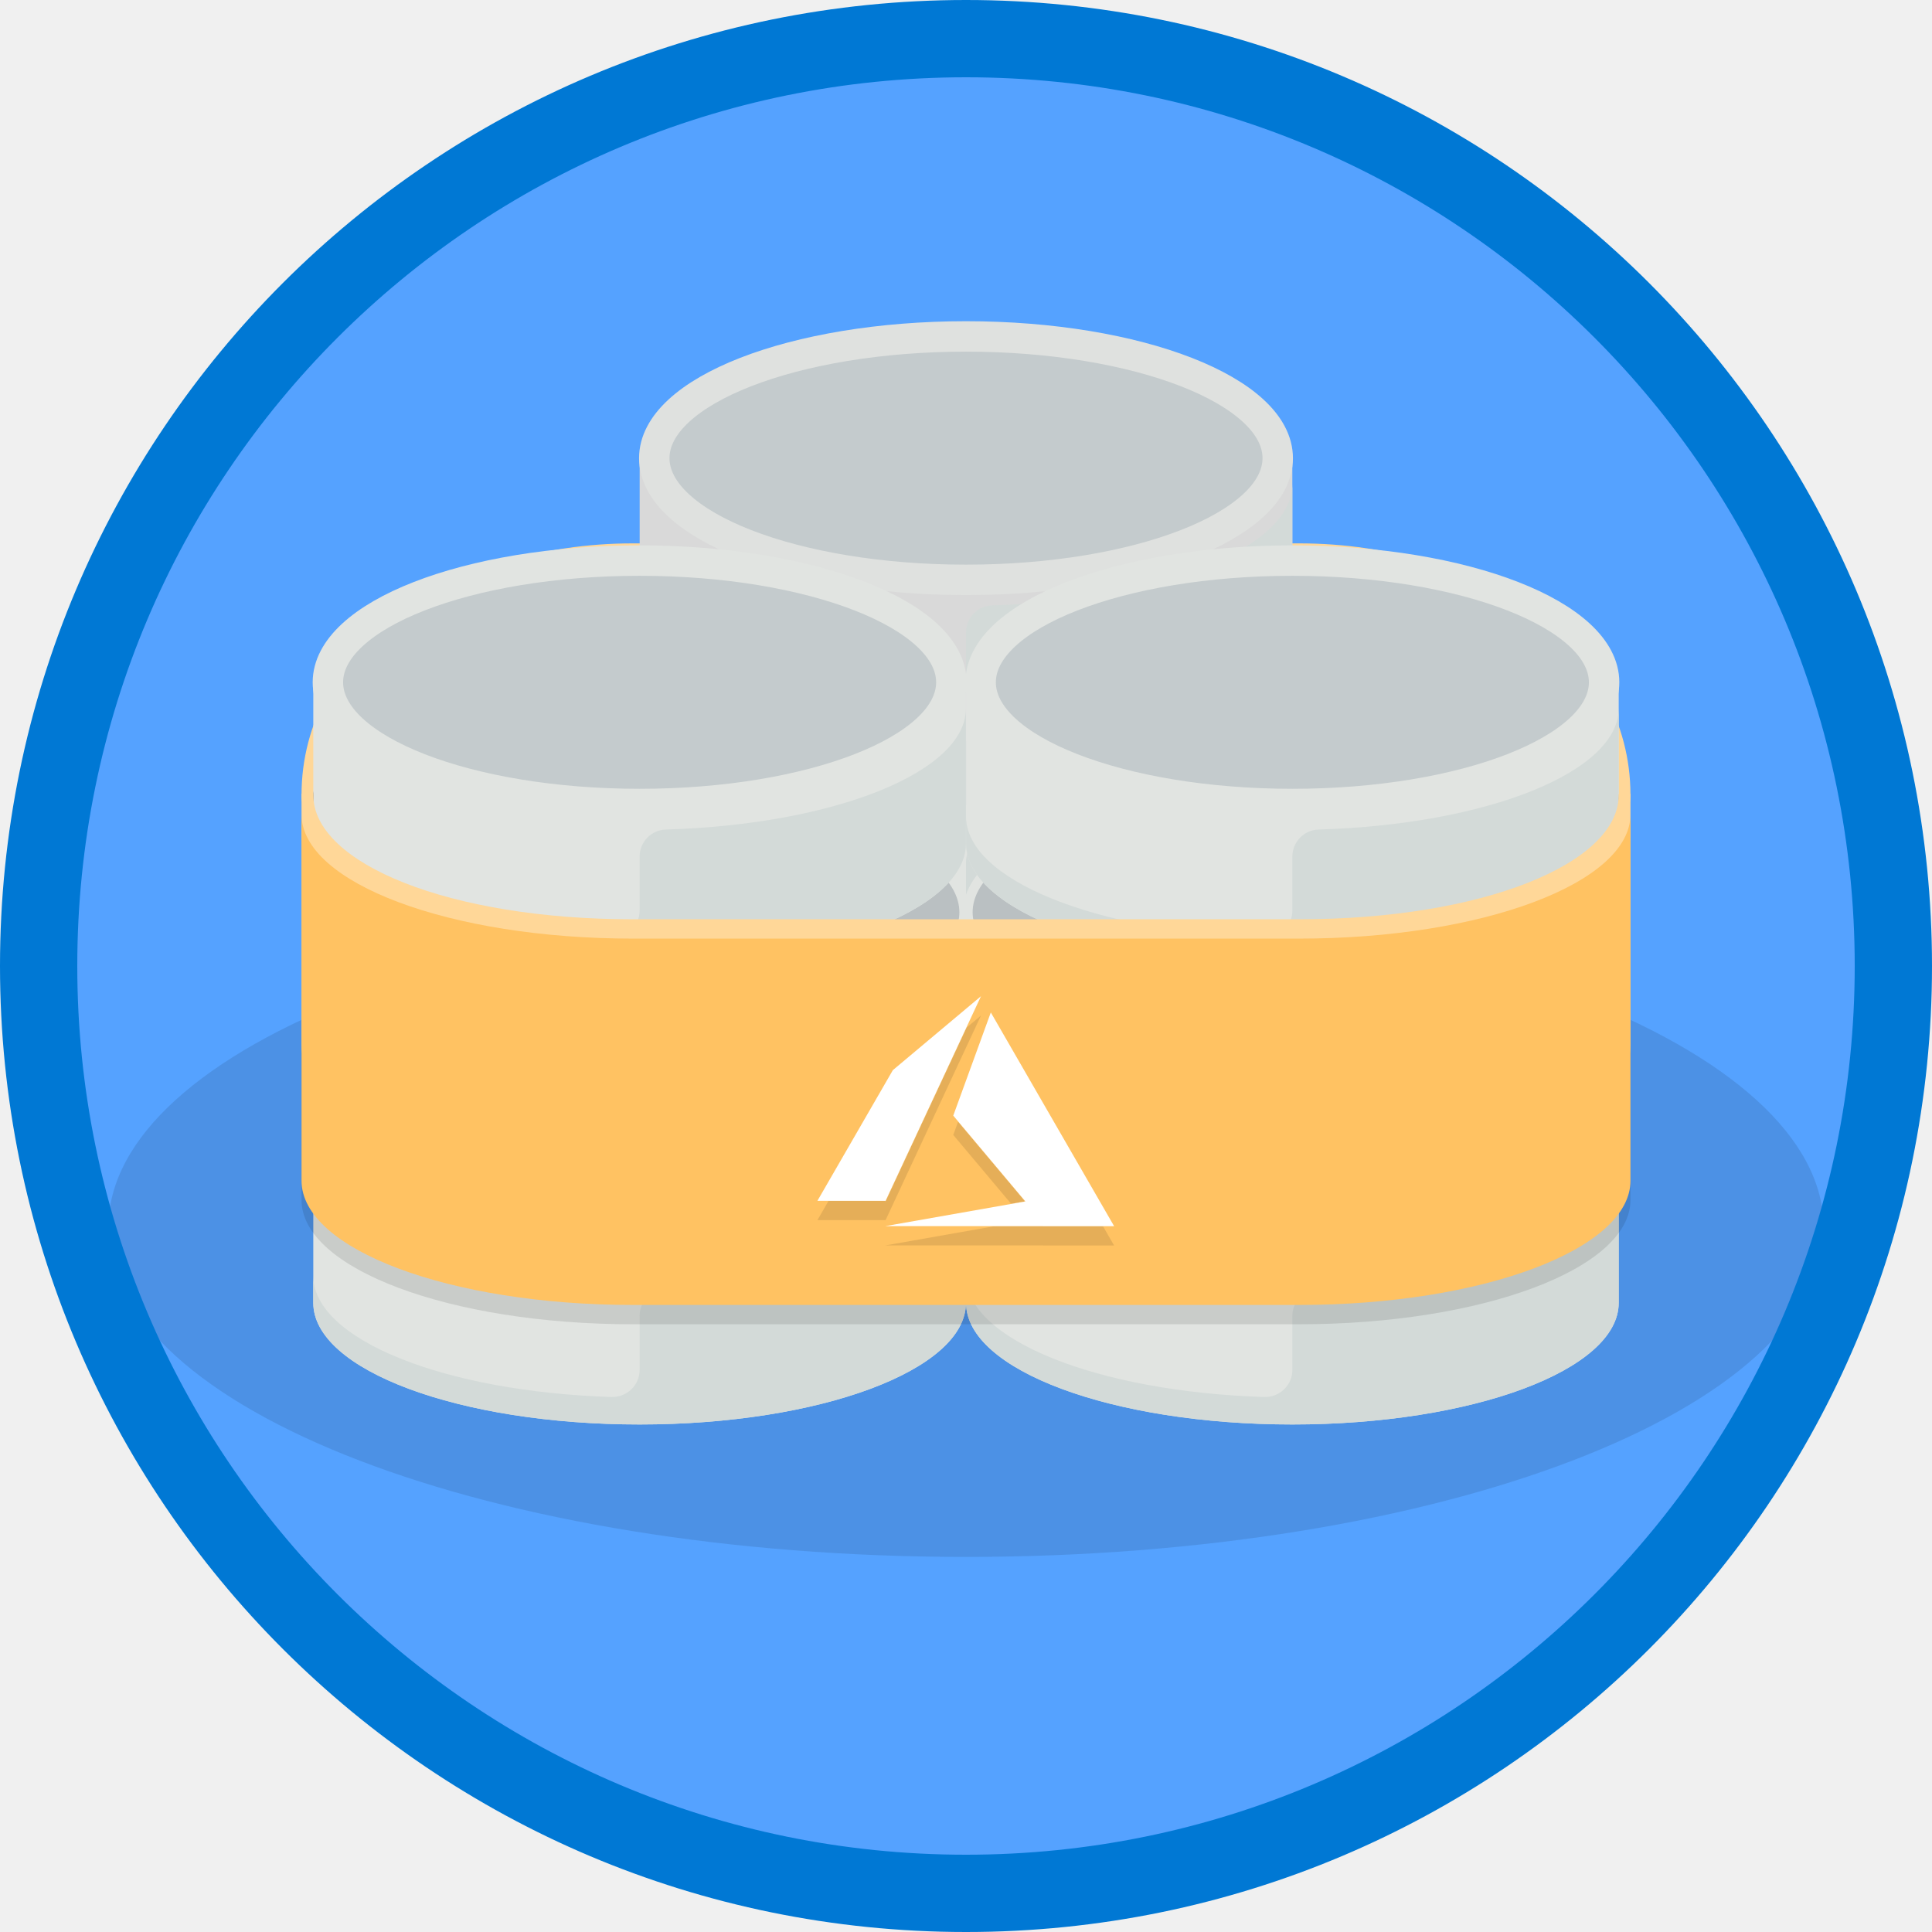
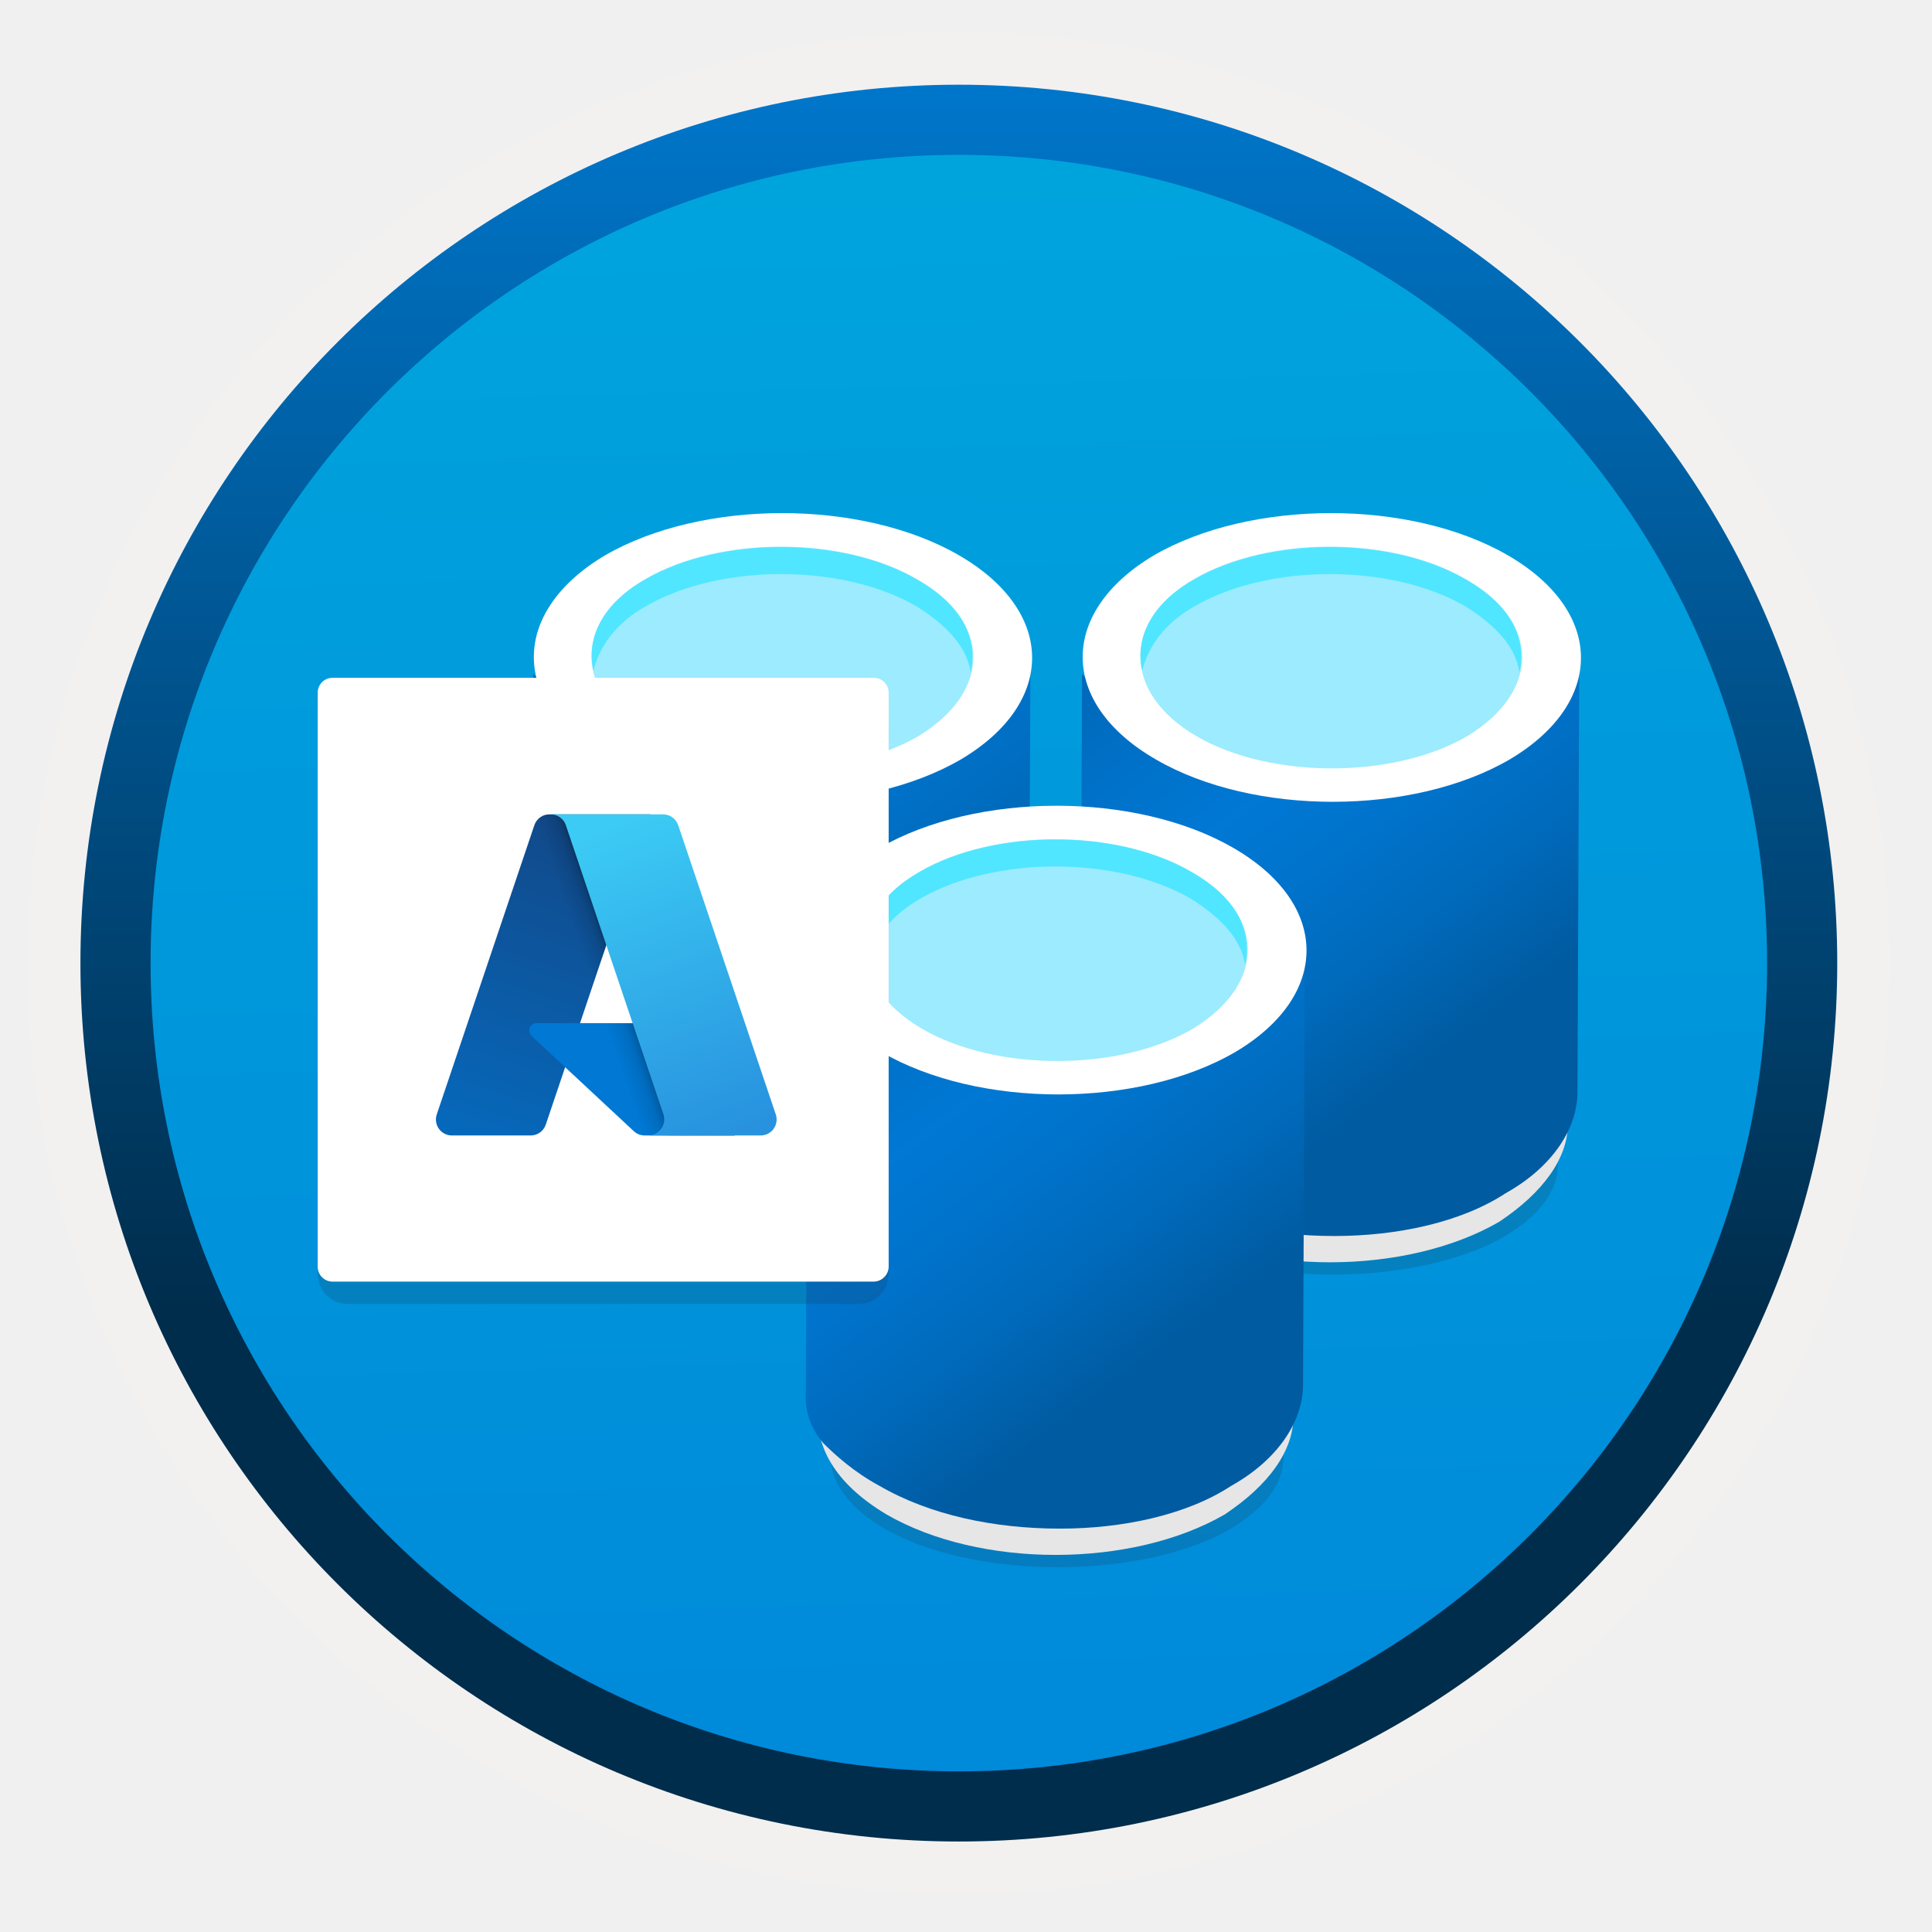
- <svg xmlns="http://www.w3.org/2000/svg" xmlns:xlink="http://www.w3.org/1999/xlink" width="100px" height="100px" viewBox="0 0 100 100" version="1.1">
+ <svg xmlns="http://www.w3.org/2000/svg" width="103" height="103" viewBox="0 0 103 103" fill="none">
+   <path d="M51.118 98.156C25.268 98.156 4.308 77.206 4.308 51.346C4.308 25.486 25.268 4.536 51.118 4.536C76.968 4.536 97.928 25.496 97.928 51.346C97.928 77.196 76.968 98.156 51.118 98.156Z" fill="url(#paint0_linear)" />
+   <path fill-rule="evenodd" clip-rule="evenodd" d="M97.018 51.346C97.018 76.696 76.468 97.246 51.118 97.246C25.768 97.246 5.218 76.696 5.218 51.346C5.218 25.996 25.768 5.446 51.118 5.446C76.468 5.446 97.018 25.996 97.018 51.346ZM51.118 1.706C78.538 1.706 100.758 23.926 100.758 51.346C100.758 78.766 78.528 100.986 51.118 100.986C23.698 100.986 1.478 78.756 1.478 51.346C1.478 23.926 23.698 1.706 51.118 1.706Z" fill="#F2F1F0" />
+   <path fill-rule="evenodd" clip-rule="evenodd" d="M94.208 51.346C94.208 75.146 74.918 94.436 51.118 94.436C27.318 94.436 8.028 75.146 8.028 51.346C8.028 27.546 27.318 8.256 51.118 8.256C74.918 8.256 94.208 27.546 94.208 51.346ZM51.118 4.516C76.978 4.516 97.948 25.486 97.948 51.346C97.948 77.206 76.978 98.176 51.118 98.176C25.258 98.176 4.288 77.206 4.288 51.346C4.288 25.486 25.248 4.516 51.118 4.516Z" fill="url(#paint1_linear)" />
+   <path opacity="0.15" d="M50.178 57.975C54.978 60.225 54.978 63.905 50.308 66.265C45.638 68.515 37.898 68.515 33.228 66.265C28.558 64.005 28.428 60.225 33.098 57.965C37.758 55.725 45.508 55.725 50.178 57.975Z" fill="#1F1D20" />
+   <path d="M54.328 57.556V59.906C54.328 61.736 53.028 63.566 50.667 65.136C45.697 68.016 37.597 68.016 32.627 65.136C30.008 63.566 28.968 61.736 28.968 59.916V57.566C28.968 59.396 30.277 61.476 32.627 62.796C37.597 65.676 45.697 65.666 50.667 62.796C53.028 61.486 54.328 59.646 54.328 57.556Z" fill="#E6E6E6" />
+   <path d="M51.128 39.355C48.538 40.805 45.218 41.535 41.898 41.635C38.368 41.635 34.948 40.915 32.368 39.355C29.678 37.795 28.428 35.825 28.428 35.935L28.328 58.955C28.328 59.885 28.738 60.725 29.258 61.335C29.878 61.955 30.918 62.895 32.258 63.615C34.948 65.175 38.378 65.895 41.888 65.895C45.208 65.895 48.628 65.175 51.008 63.615C53.598 62.165 54.838 60.085 54.838 58.225L54.938 34.905C55.068 36.865 53.728 37.895 51.128 39.355Z" fill="url(#paint2_linear)" />
+   <path d="M51.128 29.605C56.307 32.605 56.308 37.475 51.228 40.486C46.058 43.495 37.548 43.505 32.358 40.486C27.178 37.495 27.178 32.626 32.258 29.605C37.448 26.605 45.948 26.605 51.128 29.605Z" fill="white" />
+   <path d="M48.848 30.855C52.888 33.135 52.888 36.865 48.948 39.255C45.008 41.535 38.478 41.535 34.538 39.255C30.598 36.965 30.498 33.135 34.438 30.845C38.388 28.575 44.908 28.575 48.848 30.855Z" fill="#9CEBFF" />
+   <path d="M34.438 32.316C38.378 30.035 44.908 30.035 48.848 32.316C50.508 33.355 51.548 34.495 51.748 35.846C52.158 33.975 51.238 32.215 48.848 30.875C44.898 28.596 38.378 28.596 34.438 30.875C32.158 32.126 31.228 33.986 31.638 35.745C31.958 34.486 32.788 33.245 34.438 32.316Z" fill="#50E6FF" />
+   <path opacity="0.15" d="M79.438 57.975C84.238 60.225 84.238 63.905 79.568 66.265C74.898 68.515 67.158 68.515 62.488 66.265C57.818 64.005 57.688 60.225 62.358 57.965C67.018 55.725 74.768 55.725 79.438 57.975Z" fill="#1F1D20" />
+   <path d="M83.588 57.556V59.906C83.588 61.736 82.287 63.566 79.927 65.136C74.957 68.016 66.858 68.016 61.888 65.136C59.267 63.566 58.227 61.736 58.227 59.916V57.566C58.227 59.396 59.538 61.476 61.888 62.796C66.858 65.676 74.957 65.666 79.927 62.796C82.287 61.486 83.588 59.646 83.588 57.556Z" fill="#E6E6E6" />
+   <path d="M80.388 39.355C77.798 40.805 74.478 41.535 71.158 41.635C67.628 41.635 64.208 40.915 61.628 39.355C58.938 37.795 57.688 35.825 57.688 35.935L57.588 58.955C57.588 59.885 57.998 60.725 58.518 61.335C59.138 61.955 60.178 62.895 61.518 63.615C64.208 65.175 67.638 65.895 71.148 65.895C74.468 65.895 77.888 65.175 80.268 63.615C82.858 62.165 84.098 60.085 84.098 58.225L84.198 34.905C84.328 36.865 82.988 37.895 80.388 39.355Z" fill="url(#paint3_linear)" />
+   <path d="M80.388 29.605C85.568 32.605 85.568 37.475 80.488 40.486C75.318 43.495 66.808 43.505 61.618 40.486C56.438 37.495 56.438 32.626 61.518 29.605C66.708 26.605 75.208 26.605 80.388 29.605Z" fill="white" />
+   <path d="M78.108 30.855C82.148 33.135 82.148 36.865 78.208 39.255C74.268 41.535 67.738 41.535 63.798 39.255C59.858 36.965 59.758 33.135 63.698 30.845C67.648 28.575 74.168 28.575 78.108 30.855Z" fill="#9CEBFF" />
+   <path d="M63.698 32.316C67.638 30.035 74.168 30.035 78.108 32.316C79.768 33.355 80.808 34.495 81.008 35.846C81.418 33.975 80.498 32.215 78.108 30.875C74.158 28.596 67.638 28.596 63.698 30.875C61.418 32.126 60.488 33.986 60.898 35.745C61.218 34.486 62.048 33.245 63.698 32.316Z" fill="#50E6FF" />
+   <path opacity="0.15" d="M64.808 73.576C69.608 75.826 69.608 79.505 64.938 81.865C60.267 84.115 52.528 84.115 47.858 81.865C43.188 79.606 43.057 75.826 47.727 73.566C52.388 71.326 60.138 71.326 64.808 73.576Z" fill="#1F1D20" />
+   <path d="M68.957 73.156V75.506C68.957 77.336 67.657 79.166 65.297 80.736C60.327 83.616 52.227 83.616 47.257 80.736C44.637 79.166 43.597 77.336 43.597 75.516V73.166C43.597 74.996 44.907 77.076 47.257 78.396C52.227 81.276 60.327 81.266 65.297 78.396C67.657 77.086 68.957 75.246 68.957 73.156Z" fill="#E6E6E6" />
+   <path d="M65.757 54.955C63.167 56.405 59.847 57.135 56.528 57.235C52.998 57.235 49.578 56.515 46.998 54.955C44.307 53.395 43.057 51.425 43.057 51.535L42.958 74.555C42.958 75.485 43.367 76.325 43.888 76.935C44.508 77.555 45.547 78.495 46.888 79.215C49.578 80.775 53.008 81.495 56.517 81.495C59.837 81.495 63.258 80.775 65.638 79.215C68.228 77.765 69.468 75.685 69.468 73.825L69.567 50.505C69.698 52.465 68.358 53.495 65.757 54.955Z" fill="url(#paint4_linear)" />
+   <path d="M65.757 45.206C70.937 48.206 70.937 53.076 65.857 56.086C60.687 59.096 52.177 59.106 46.987 56.086C41.807 53.096 41.807 48.226 46.887 45.206C52.077 42.206 60.577 42.206 65.757 45.206Z" fill="white" />
+   <path d="M63.478 46.455C67.518 48.735 67.518 52.465 63.578 54.855C59.638 57.135 53.108 57.135 49.168 54.855C45.228 52.565 45.128 48.735 49.068 46.445C53.018 44.175 59.538 44.175 63.478 46.455Z" fill="#9CEBFF" />
+   <path d="M49.068 47.905C53.008 45.625 59.538 45.625 63.478 47.905C65.138 48.945 66.178 50.085 66.378 51.435C66.788 49.565 65.868 47.805 63.478 46.465C59.528 44.185 53.008 44.185 49.068 46.465C46.788 47.715 45.858 49.575 46.268 51.335C46.588 50.085 47.418 48.845 49.068 47.905Z" fill="#50E6FF" />
+   <path opacity="0.15" d="M47.377 67.926V38.946C47.377 38.066 46.657 37.346 45.778 37.346H18.538C17.657 37.346 16.938 38.066 16.938 38.946V67.916C16.938 68.796 17.657 69.516 18.538 69.516H45.767C46.657 69.526 47.377 68.806 47.377 67.926Z" fill="#1F1D20" />
+   <path d="M47.377 67.526V36.926C47.377 36.496 47.028 36.136 46.587 36.136H17.727C17.297 36.136 16.938 36.486 16.938 36.926V67.536C16.938 67.966 17.288 68.326 17.727 68.326H46.587C47.017 68.316 47.377 67.966 47.377 67.526Z" fill="white" />
+   <path d="M28.487 43.995C28.607 43.645 28.927 43.416 29.297 43.416H34.677L29.097 59.956C28.977 60.306 28.657 60.535 28.287 60.535H24.097C23.507 60.535 23.097 59.965 23.287 59.406L28.487 43.995Z" fill="url(#paint5_linear)" />
+   <path d="M37.087 54.545H28.608C28.247 54.545 28.078 54.985 28.337 55.225L33.788 60.305C33.947 60.455 34.157 60.535 34.367 60.535H39.167L37.087 54.545Z" fill="#0078D4" />
+   <path d="M34.678 43.416H28.688L22.907 60.545H28.898L30.128 56.895L34.038 60.545H39.178L37.087 54.556H30.918L34.678 43.416Z" fill="url(#paint6_linear)" />
+   <path d="M36.157 43.995C36.037 43.645 35.717 43.416 35.347 43.416H29.327H29.357C29.727 43.416 30.047 43.645 30.167 43.995L35.367 59.406C35.557 59.956 35.137 60.535 34.557 60.535H34.467H40.547C41.137 60.535 41.547 59.965 41.357 59.406L36.157 43.995Z" fill="url(#paint7_linear)" />
  <defs>
-     <rect id="path-1" x="0" y="0" width="96" height="96" rx="48" />
-     <path d="M13.607,40.087 C13.607,40.108 13.607,40.13 13.607,40.151 C13.607,43.704 21.285,46.582 30.756,46.582 L65.244,46.582 C74.715,46.582 82.393,43.704 82.393,40.151 C82.393,40.13 82.393,40.108 82.393,40.087 C82.393,47.734 82.393,54.075 82.393,59.113 C82.393,62.665 74.715,65.544 65.244,65.544 L30.756,65.544 C21.285,65.544 13.607,62.665 13.607,59.113 C13.607,54.075 13.607,47.734 13.607,40.087 Z" id="path-3" />
-     <filter x="-0.7%" y="-2.0%" width="101.5%" height="107.9%" filterUnits="objectBoundingBox" id="filter-4">
-       <feOffset dx="0" dy="1" in="SourceAlpha" result="shadowOffsetOuter1" />
-       <feColorMatrix values="0 0 0 0 0   0 0 0 0 0   0 0 0 0 0  0 0 0 0.104 0" type="matrix" in="shadowOffsetOuter1" />
-     </filter>
-     <filter x="-15.6%" y="-20.8%" width="131.2%" height="141.7%" filterUnits="objectBoundingBox" id="filter-5">
-       <feOffset dx="0" dy="1" in="SourceAlpha" result="shadowOffsetOuter1" />
-       <feColorMatrix values="0 0 0 0 0   0 0 0 0 0   0 0 0 0 0  0 0 0 0.101 0" type="matrix" in="shadowOffsetOuter1" result="shadowMatrixOuter1" />
-       <feMerge>
-         <feMergeNode in="shadowMatrixOuter1" />
-         <feMergeNode in="SourceGraphic" />
-       </feMerge>
-     </filter>
+     <linearGradient id="paint0_linear" x1="49.347" y1="-13.448" x2="53.33" y2="132.321" gradientUnits="userSpaceOnUse">
+       <stop stop-color="#00ABDE" />
+       <stop offset="1" stop-color="#007ED8" />
+     </linearGradient>
+     <linearGradient id="paint1_linear" x1="51.118" y1="-2.146" x2="51.118" y2="99.617" gradientUnits="userSpaceOnUse">
+       <stop stop-color="#007ED8" />
+       <stop offset="0.707" stop-color="#002D4C" />
+     </linearGradient>
+     <linearGradient id="paint2_linear" x1="26.826" y1="27.983" x2="47.969" y2="55.864" gradientUnits="userSpaceOnUse">
+       <stop stop-color="#005BA1" />
+       <stop offset="0.07" stop-color="#0060A9" />
+       <stop offset="0.36" stop-color="#0071C8" />
+       <stop offset="0.52" stop-color="#0078D4" />
+       <stop offset="0.64" stop-color="#0074CD" />
+       <stop offset="0.82" stop-color="#006ABB" />
+       <stop offset="1" stop-color="#005BA1" />
+     </linearGradient>
+     <linearGradient id="paint3_linear" x1="56.086" y1="27.983" x2="77.229" y2="55.864" gradientUnits="userSpaceOnUse">
+       <stop stop-color="#005BA1" />
+       <stop offset="0.07" stop-color="#0060A9" />
+       <stop offset="0.36" stop-color="#0071C8" />
+       <stop offset="0.52" stop-color="#0078D4" />
+       <stop offset="0.64" stop-color="#0074CD" />
+       <stop offset="0.82" stop-color="#006ABB" />
+       <stop offset="1" stop-color="#005BA1" />
+     </linearGradient>
+     <linearGradient id="paint4_linear" x1="41.456" y1="43.582" x2="62.599" y2="71.464" gradientUnits="userSpaceOnUse">
+       <stop stop-color="#005BA1" />
+       <stop offset="0.07" stop-color="#0060A9" />
+       <stop offset="0.36" stop-color="#0071C8" />
+       <stop offset="0.52" stop-color="#0078D4" />
+       <stop offset="0.64" stop-color="#0074CD" />
+       <stop offset="0.82" stop-color="#006ABB" />
+       <stop offset="1" stop-color="#005BA1" />
+     </linearGradient>
+     <linearGradient id="paint5_linear" x1="31.261" y1="44.687" x2="25.676" y2="61.185" gradientUnits="userSpaceOnUse">
+       <stop stop-color="#114A8B" />
+       <stop offset="1" stop-color="#0669BC" />
+     </linearGradient>
+     <linearGradient id="paint6_linear" x1="32.965" y1="52.308" x2="31.641" y2="52.76" gradientUnits="userSpaceOnUse">
+       <stop stop-opacity="0.3" />
+       <stop offset="0.071" stop-opacity="0.2" />
+       <stop offset="0.321" stop-opacity="0.1" />
+       <stop offset="0.623" stop-opacity="0.05" />
+       <stop offset="1" stop-opacity="0" />
+     </linearGradient>
+     <linearGradient id="paint7_linear" x1="32.285" y1="44.205" x2="38.415" y2="60.537" gradientUnits="userSpaceOnUse">
+       <stop stop-color="#3CCBF4" />
+       <stop offset="1" stop-color="#2892DF" />
+     </linearGradient>
  </defs>
-   <g id="Badges" stroke="none" stroke-width="1" fill="none" fill-rule="evenodd">
-     <g id="N/A-21" transform="translate(-50, -1060)">
-       <g id="NA/scale-multiple-azure-sql-databases-together-with-elastic-pools" transform="translate(50, 1060)">
-         <g id="Mask" transform="translate(2, 2)">
-           <mask id="mask-2" fill="white">
-             <use xlink:href="#path-1" />
-           </mask>
-           <use id="BG" fill="#55A2FF" xlink:href="#path-1" />
-           <path d="M92.395,61.557 C92.395,70.965 72.519,78.586 48,78.586 C23.483,78.586 3.605,70.965 3.605,61.557 C3.605,52.149 23.483,44.528 48,44.528 C72.519,44.528 92.395,52.149 92.395,61.557" id="Shadow" fill-opacity="0.103" fill="#000000" mask="url(#mask-2)" />
-           <path d="M65.244,45.582 L30.756,45.582 C21.285,45.582 13.607,42.704 13.607,39.151 C13.607,31.595 21.285,26.125 30.756,26.125 L65.244,26.125 C74.715,26.125 82.393,31.595 82.393,39.151 C82.393,42.704 74.715,45.582 65.244,45.582 Z" id="Path" fill="#FFD798" mask="url(#mask-2)" />
-           <path d="M65.019,47.582 L30.955,47.582 C21.601,47.582 14.016,44.704 14.016,41.151 C14.016,33.595 21.601,28.125 30.955,28.125 L65.019,28.125 C74.374,28.125 81.958,33.595 81.958,41.151 C81.958,44.704 74.374,47.582 65.019,47.582 Z" id="Path" fill="#99743A" mask="url(#mask-2)" />
-           <g id="Database" mask="url(#mask-2)">
-             <g transform="translate(30.5, 15.41363)">
-               <g id="Lower" transform="translate(0, 23.8)">
-                 <path d="M17.5,12.522 C8.172,12.522 0.609,9.705 0.609,6.227 L0.609,14.62 C0.609,18.098 8.172,20.915 17.5,20.915 C26.829,20.915 34.391,18.098 34.391,14.62 L34.391,6.227 C34.391,9.705 26.829,12.522 17.5,12.522" id="Fill-101" fill="#E1E4E1" />
-                 <path d="M17.5,15.296 L17.5,18.092 C17.5,18.886 16.835,19.518 16.037,19.493 C7.394,19.217 0.609,16.515 0.609,13.221 L0.609,14.62 C0.609,18.098 8.172,20.915 17.5,20.915 C26.829,20.915 34.391,18.098 34.391,14.62 L34.391,7.626 C34.391,10.934 27.551,13.644 18.855,13.9 C18.1,13.923 17.5,14.545 17.5,15.296" id="Fill-106" fill="#D3DAD8" />
-                 <path d="M34.3,6.3 C34.3,9.78 26.779,12.6 17.5,12.6 C8.222,12.6 0.7,9.78 0.7,6.3 C0.7,2.82 8.222,0 17.5,0 C26.779,0 34.3,2.82 34.3,6.3" id="Fill-100" stroke="#E1E4E1" stroke-width="0.5" fill="#BAC0C2" />
-               </g>
-               <g id="Mid" transform="translate(0, 11.9)">
-                 <path d="M17.5,12.532 C8.172,12.532 0.609,9.715 0.609,6.238 L0.609,14.631 C0.609,18.108 8.172,20.925 17.5,20.925 C26.829,20.925 34.391,18.108 34.391,14.631 L34.391,6.238 C34.391,9.715 26.829,12.532 17.5,12.532" id="Fill-102" fill="#E1E4E1" />
-                 <path d="M17.5,15.307 L17.5,18.102 C17.5,18.896 16.835,19.528 16.037,19.503 C7.394,19.227 0.609,16.525 0.609,13.232 L0.609,14.631 C0.609,18.108 8.172,20.925 17.5,20.925 C26.829,20.925 34.391,18.108 34.391,14.631 L34.391,7.637 C34.391,10.944 27.551,13.654 18.855,13.911 C18.1,13.933 17.5,14.555 17.5,15.307" id="Fill-107" fill="#D3DAD8" />
-                 <path d="M34.3,6.3 C34.3,9.78 26.779,12.6 17.5,12.6 C8.222,12.6 0.7,9.78 0.7,6.3 C0.7,2.82 8.222,0 17.5,0 C26.779,0 34.3,2.82 34.3,6.3" id="Fill-103" stroke="#E1E4E1" stroke-width="0.5" fill="#BAC0C2" />
-               </g>
-               <g id="Top">
-                 <path d="M17.5,12.543 C8.172,12.543 0.609,9.726 0.609,6.248 L0.609,14.641 C0.609,18.118 8.172,20.935 17.5,20.935 C26.829,20.935 34.391,18.118 34.391,14.641 L34.391,6.248 C34.391,9.726 26.829,12.543 17.5,12.543" id="Fill-104" fill="#D9D9D9" />
-                 <path d="M17.5,15.317 L17.5,18.113 C17.5,18.907 16.835,19.539 16.037,19.514 C7.394,19.237 0.609,16.536 0.609,13.242 L0.609,14.641 C0.609,18.118 8.172,20.935 17.5,20.935 C26.829,20.935 34.391,18.118 34.391,14.641 L34.391,7.647 C34.391,10.954 27.551,13.665 18.855,13.921 C18.1,13.944 17.5,14.565 17.5,15.317" id="Fill-108" fill="#D3DAD8" />
-                 <path d="M33.635,6.3 C33.635,9.78 26.411,12.6 17.5,12.6 C8.59,12.6 1.365,9.78 1.365,6.3 C1.365,2.82 8.59,0 17.5,0 C26.411,0 33.635,2.82 33.635,6.3" id="Fill-105" stroke="#DFE1DF" stroke-width="1.575" fill="#C4CBCD" />
-               </g>
-             </g>
-           </g>
-           <g id="Database" mask="url(#mask-2)">
-             <g transform="translate(13.60682, 27.01566)">
-               <g id="Lower" transform="translate(0, 23.8)">
-                 <path d="M17.5,12.522 C8.172,12.522 0.609,9.705 0.609,6.227 L0.609,14.62 C0.609,18.098 8.172,20.915 17.5,20.915 C26.829,20.915 34.391,18.098 34.391,14.62 L34.391,6.227 C34.391,9.705 26.829,12.522 17.5,12.522" id="Fill-101" fill="#E1E4E1" />
-                 <path d="M17.5,15.296 L17.5,18.092 C17.5,18.886 16.835,19.518 16.037,19.493 C7.394,19.217 0.609,16.515 0.609,13.221 L0.609,14.62 C0.609,18.098 8.172,20.915 17.5,20.915 C26.829,20.915 34.391,18.098 34.391,14.62 L34.391,7.626 C34.391,10.934 27.551,13.644 18.855,13.9 C18.1,13.923 17.5,14.545 17.5,15.296" id="Fill-106" fill="#D3DAD8" />
-                 <path d="M34.3,6.3 C34.3,9.78 26.779,12.6 17.5,12.6 C8.222,12.6 0.7,9.78 0.7,6.3 C0.7,2.82 8.222,0 17.5,0 C26.779,0 34.3,2.82 34.3,6.3" id="Fill-100" stroke="#E1E4E1" stroke-width="0.5" fill="#BAC0C2" />
-               </g>
-               <g id="Mid" transform="translate(0, 11.9)">
-                 <path d="M17.5,12.532 C8.172,12.532 0.609,9.715 0.609,6.238 L0.609,14.631 C0.609,18.108 8.172,20.925 17.5,20.925 C26.829,20.925 34.391,18.108 34.391,14.631 L34.391,6.238 C34.391,9.715 26.829,12.532 17.5,12.532" id="Fill-102" fill="#E1E4E1" />
-                 <path d="M17.5,15.307 L17.5,18.102 C17.5,18.896 16.835,19.528 16.037,19.503 C7.394,19.227 0.609,16.525 0.609,13.232 L0.609,14.631 C0.609,18.108 8.172,20.925 17.5,20.925 C26.829,20.925 34.391,18.108 34.391,14.631 L34.391,7.637 C34.391,10.944 27.551,13.654 18.855,13.911 C18.1,13.933 17.5,14.555 17.5,15.307" id="Fill-107" fill="#D3DAD8" />
-                 <path d="M34.3,6.3 C34.3,9.78 26.779,12.6 17.5,12.6 C8.222,12.6 0.7,9.78 0.7,6.3 C0.7,2.82 8.222,0 17.5,0 C26.779,0 34.3,2.82 34.3,6.3" id="Fill-103" stroke="#E1E4E1" stroke-width="0.5" fill="#BAC0C2" />
-               </g>
-               <g id="Top">
-                 <path d="M17.5,12.543 C8.172,12.543 0.609,9.726 0.609,6.248 L0.609,14.641 C0.609,18.118 8.172,20.935 17.5,20.935 C26.829,20.935 34.391,18.118 34.391,14.641 L34.391,6.248 C34.391,9.726 26.829,12.543 17.5,12.543" id="Fill-104" fill="#E1E4E1" />
-                 <path d="M17.5,15.317 L17.5,18.113 C17.5,18.907 16.835,19.539 16.037,19.514 C7.394,19.237 0.609,16.536 0.609,13.242 L0.609,14.641 C0.609,18.118 8.172,20.935 17.5,20.935 C26.829,20.935 34.391,18.118 34.391,14.641 L34.391,7.647 C34.391,10.954 27.551,13.665 18.855,13.921 C18.1,13.944 17.5,14.565 17.5,15.317" id="Fill-108" fill="#D3DAD8" />
-                 <path d="M33.635,6.3 C33.635,9.78 26.411,12.6 17.5,12.6 C8.59,12.6 1.365,9.78 1.365,6.3 C1.365,2.82 8.59,0 17.5,0 C26.411,0 33.635,2.82 33.635,6.3" id="Fill-105" stroke="#E1E4E1" stroke-width="1.575" fill="#C4CBCD" />
-               </g>
-             </g>
-           </g>
-           <g id="Database" mask="url(#mask-2)">
-             <g transform="translate(47.39318, 27.01566)">
-               <g id="Lower" transform="translate(0, 23.8)">
-                 <path d="M17.5,12.522 C8.172,12.522 0.609,9.705 0.609,6.227 L0.609,14.62 C0.609,18.098 8.172,20.915 17.5,20.915 C26.829,20.915 34.391,18.098 34.391,14.62 L34.391,6.227 C34.391,9.705 26.829,12.522 17.5,12.522" id="Fill-101" fill="#E1E4E1" />
-                 <path d="M17.5,15.296 L17.5,18.092 C17.5,18.886 16.835,19.518 16.037,19.493 C7.394,19.217 0.609,16.515 0.609,13.221 L0.609,14.62 C0.609,18.098 8.172,20.915 17.5,20.915 C26.829,20.915 34.391,18.098 34.391,14.62 L34.391,7.626 C34.391,10.934 27.551,13.644 18.855,13.9 C18.1,13.923 17.5,14.545 17.5,15.296" id="Fill-106" fill="#D3DAD8" />
-                 <path d="M34.3,6.3 C34.3,9.78 26.779,12.6 17.5,12.6 C8.222,12.6 0.7,9.78 0.7,6.3 C0.7,2.82 8.222,0 17.5,0 C26.779,0 34.3,2.82 34.3,6.3" id="Fill-100" stroke="#E1E4E1" stroke-width="0.5" fill="#BAC0C2" />
-               </g>
-               <g id="Mid" transform="translate(0, 11.9)">
-                 <path d="M17.5,12.532 C8.172,12.532 0.609,9.715 0.609,6.238 L0.609,14.631 C0.609,18.108 8.172,20.925 17.5,20.925 C26.829,20.925 34.391,18.108 34.391,14.631 L34.391,6.238 C34.391,9.715 26.829,12.532 17.5,12.532" id="Fill-102" fill="#E1E4E1" />
-                 <path d="M17.5,15.307 L17.5,18.102 C17.5,18.896 16.835,19.528 16.037,19.503 C7.394,19.227 0.609,16.525 0.609,13.232 L0.609,14.631 C0.609,18.108 8.172,20.925 17.5,20.925 C26.829,20.925 34.391,18.108 34.391,14.631 L34.391,7.637 C34.391,10.944 27.551,13.654 18.855,13.911 C18.1,13.933 17.5,14.555 17.5,15.307" id="Fill-107" fill="#D3DAD8" />
-                 <path d="M34.3,6.3 C34.3,9.78 26.779,12.6 17.5,12.6 C8.222,12.6 0.7,9.78 0.7,6.3 C0.7,2.82 8.222,0 17.5,0 C26.779,0 34.3,2.82 34.3,6.3" id="Fill-103" stroke="#E1E4E1" stroke-width="0.5" fill="#BAC0C2" />
-               </g>
-               <g id="Top">
-                 <path d="M17.5,12.543 C8.172,12.543 0.609,9.726 0.609,6.248 L0.609,14.641 C0.609,18.118 8.172,20.935 17.5,20.935 C26.829,20.935 34.391,18.118 34.391,14.641 L34.391,6.248 C34.391,9.726 26.829,12.543 17.5,12.543" id="Fill-104" fill="#E1E4E1" />
-                 <path d="M17.5,15.317 L17.5,18.113 C17.5,18.907 16.835,19.539 16.037,19.514 C7.394,19.237 0.609,16.536 0.609,13.242 L0.609,14.641 C0.609,18.118 8.172,20.935 17.5,20.935 C26.829,20.935 34.391,18.118 34.391,14.641 L34.391,7.647 C34.391,10.954 27.551,13.665 18.855,13.921 C18.1,13.944 17.5,14.565 17.5,15.317" id="Fill-108" fill="#D3DAD8" />
-                 <path d="M33.635,6.3 C33.635,9.78 26.411,12.6 17.5,12.6 C8.59,12.6 1.365,9.78 1.365,6.3 C1.365,2.82 8.59,0 17.5,0 C26.411,0 33.635,2.82 33.635,6.3" id="Fill-105" stroke="#E1E4E1" stroke-width="1.575" fill="#C4CBCD" />
-               </g>
-             </g>
-           </g>
-           <path d="M14.216,39.087 C14.216,39.108 14.216,39.13 14.216,39.151 C14.216,42.704 21.285,45.582 30.756,45.582 L65.244,45.582 C74.715,45.582 81.784,42.704 81.784,39.151 C81.784,39.13 81.784,39.108 81.784,39.087 L82.393,39.087 C82.393,42.734 82.393,47.075 82.393,52.113 C82.393,55.665 74.715,58.544 65.244,58.544 L30.756,58.544 C21.285,58.544 13.607,55.665 13.607,52.113 C13.607,47.075 13.607,42.734 13.607,39.087 L14.216,39.087 Z" id="Path-2" fill="#FFD798" mask="url(#mask-2)" />
-           <g id="Path-2" mask="url(#mask-2)">
-             <use fill="black" fill-opacity="1" filter="url(#filter-4)" xlink:href="#path-3" />
-             <use fill="#FFC262" fill-rule="evenodd" xlink:href="#path-3" />
-           </g>
-           <g id="Azure-black" filter="url(#filter-5)" mask="url(#mask-2)" fill="#FFFFFF">
-             <g transform="translate(40.30861, 49.51566)" id="Path">
-               <polygon points="3.508 11.949 15.357 11.95 8.976 0.889 7.032 6.229 10.765 10.67" />
-               <polygon points="8.467 0.048 3.905 3.875 0 10.64 3.523 10.64 3.523 10.651" />
-             </g>
-           </g>
-         </g>
-         <g id="Azure-Border" stroke="#0078D4" stroke-width="4">
-           <rect x="2" y="2" width="96" height="96" rx="48" />
-         </g>
-       </g>
-     </g>
-   </g>
</svg>
